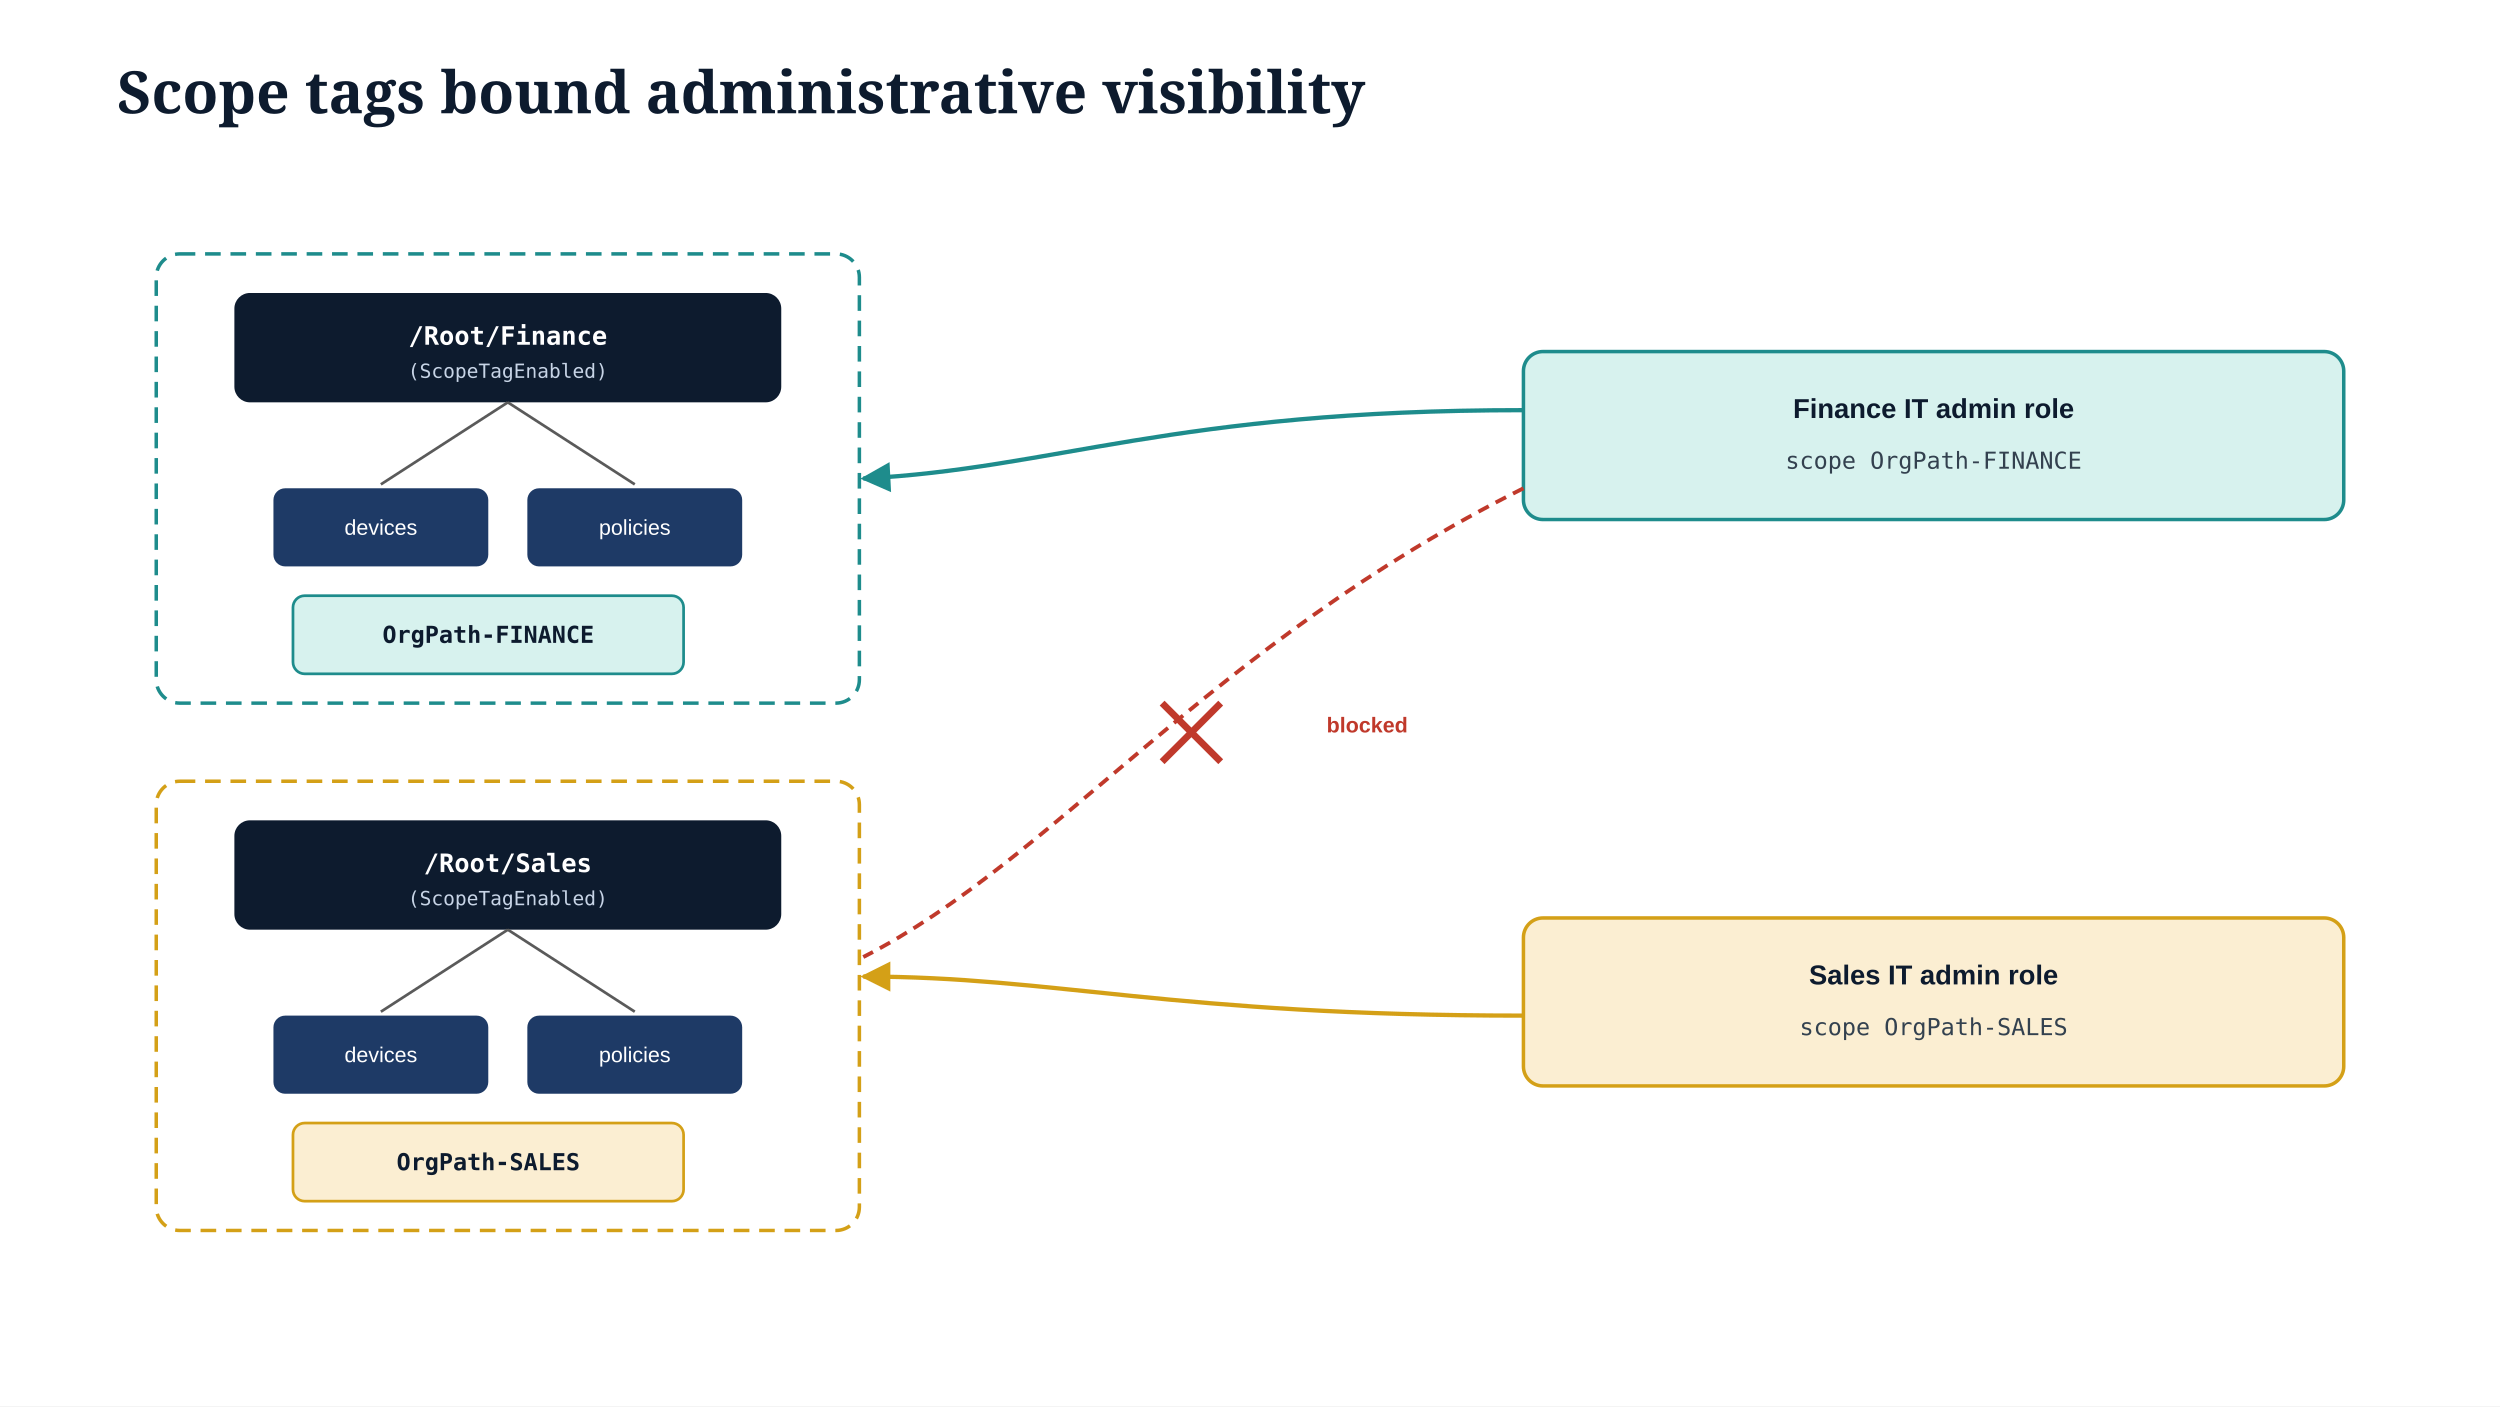
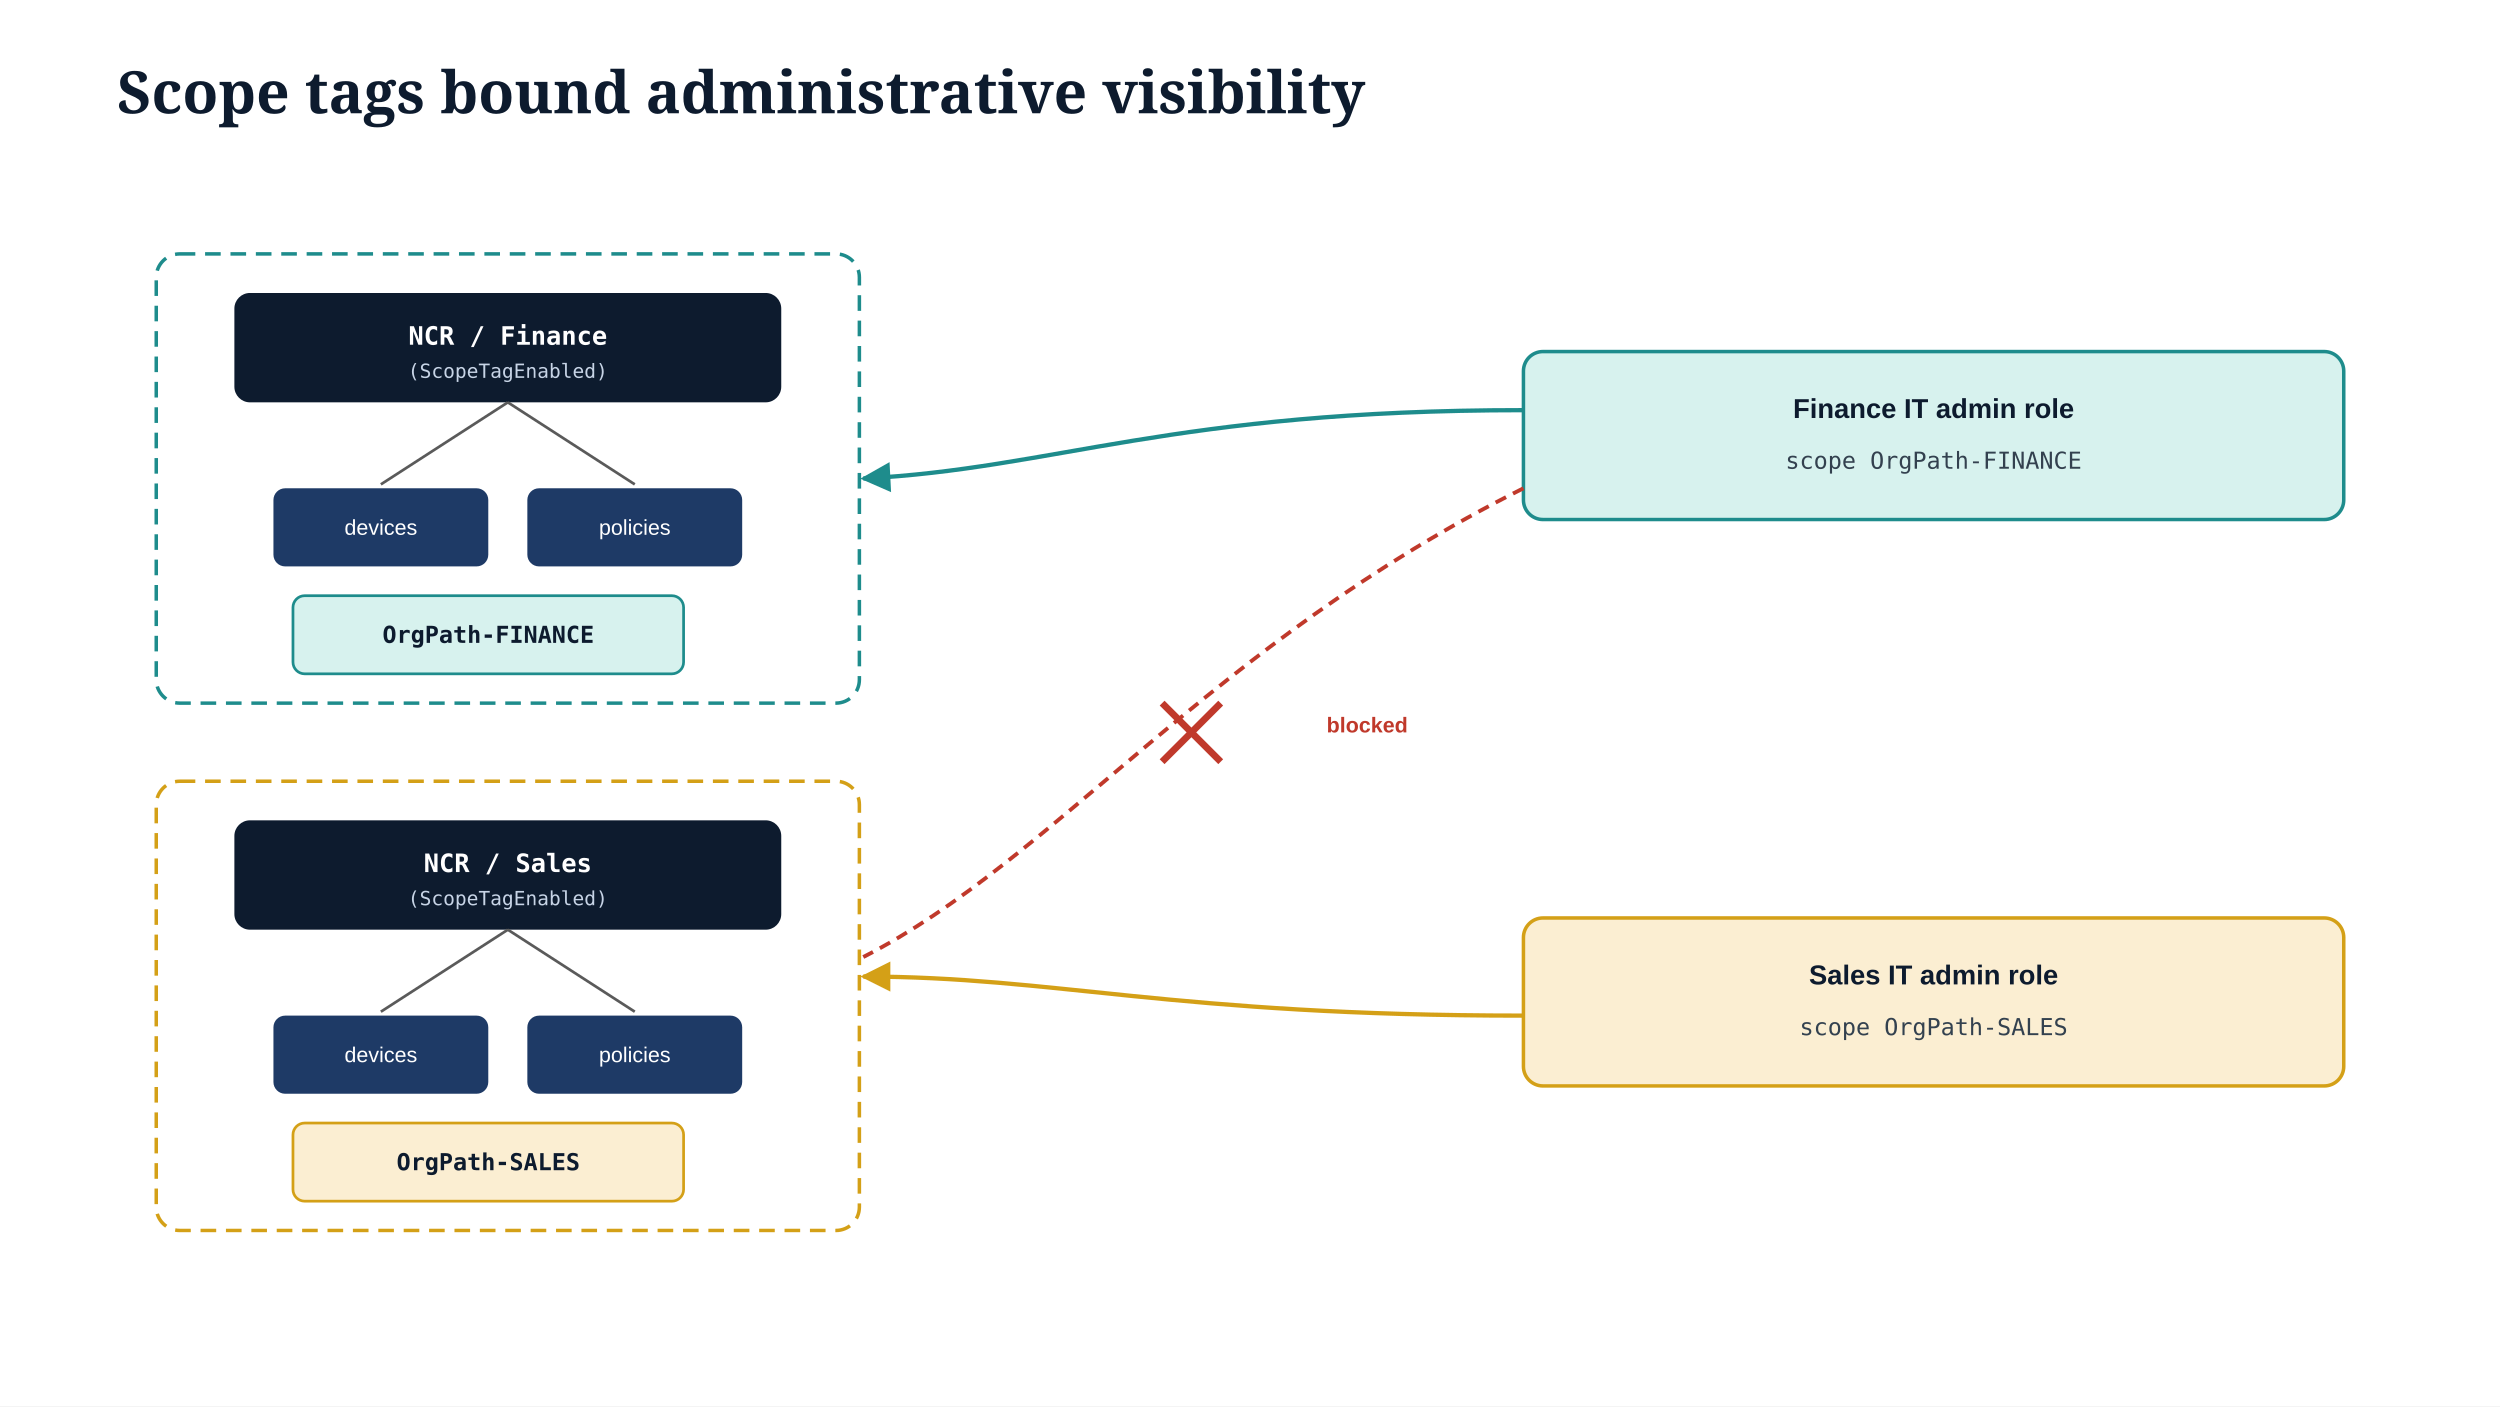
<svg xmlns="http://www.w3.org/2000/svg" viewBox="0 0 1280 720" font-family="Arial, Helvetica, sans-serif">
  <rect x="0" y="0" width="1280" height="720" rx="0" fill="#FFFFFF" />
  <defs>
    <marker id="ar-teal" viewBox="0 0 10 10" refX="9" refY="5" markerWidth="7" markerHeight="7" orient="auto-start-reverse">
      <path d="M0,0 L10,5 L0,10 z" fill="#1E8C8C" />
    </marker>
    <marker id="ar-amber" viewBox="0 0 10 10" refX="9" refY="5" markerWidth="7" markerHeight="7" orient="auto-start-reverse">
      <path d="M0,0 L10,5 L0,10 z" fill="#D4A017" />
    </marker>
    <marker id="ar-grey" viewBox="0 0 10 10" refX="9" refY="5" markerWidth="7" markerHeight="7" orient="auto-start-reverse">
      <path d="M0,0 L10,5 L0,10 z" fill="#5A5A5A" />
    </marker>
  </defs>
  <text x="60" y="58" font-family="Georgia, serif" font-size="30" font-weight="bold" fill="#0D1B2E">Scope tags bound administrative visibility</text>
  <rect x="80" y="130" width="360" height="230" rx="12" fill="none" stroke="#1E8C8C" stroke-width="1.8" stroke-dasharray="8 5" />
  <rect x="120" y="150" width="280" height="56" rx="8" fill="#0D1B2E" />
-   <text x="260" y="172" font-family="Consolas, monospace" font-size="13" font-weight="bold" fill="#FFFFFF" text-anchor="middle" dominant-baseline="central">/Root/Finance</text>
+   <text x="260" y="172" font-family="Consolas, monospace" font-size="13" font-weight="bold" fill="#FFFFFF" text-anchor="middle" dominant-baseline="central">NCR / Finance</text>
  <text x="260" y="190" font-family="Consolas, monospace" font-size="10" fill="#C7D4E6" text-anchor="middle" dominant-baseline="central">(ScopeTagEnabled)</text>
  <rect x="140" y="250" width="110" height="40" rx="6" fill="#1E3A66" />
  <text x="195" y="270" font-family="Arial, Helvetica, sans-serif" font-size="11" fill="#FFFFFF" text-anchor="middle" dominant-baseline="central">devices</text>
  <rect x="270" y="250" width="110" height="40" rx="6" fill="#1E3A66" />
  <text x="325" y="270" font-family="Arial, Helvetica, sans-serif" font-size="11" fill="#FFFFFF" text-anchor="middle" dominant-baseline="central">policies</text>
  <rect x="150" y="305" width="200" height="40" rx="6" fill="#D7F2EE" stroke="#1E8C8C" stroke-width="1.4" />
  <text x="250" y="325" font-family="Consolas, monospace" font-size="12" font-weight="bold" fill="#0D1B2E" text-anchor="middle" dominant-baseline="central">OrgPath-FINANCE</text>
  <line x1="260" y1="206" x2="195" y2="248" stroke="#5A5A5A" stroke-width="1.4" />
  <line x1="260" y1="206" x2="325" y2="248" stroke="#5A5A5A" stroke-width="1.4" />
  <rect x="80" y="400" width="360" height="230" rx="12" fill="none" stroke="#D4A017" stroke-width="1.8" stroke-dasharray="8 5" />
  <rect x="120" y="420" width="280" height="56" rx="8" fill="#0D1B2E" />
-   <text x="260" y="442" font-family="Consolas, monospace" font-size="13" font-weight="bold" fill="#FFFFFF" text-anchor="middle" dominant-baseline="central">/Root/Sales</text>
+   <text x="260" y="442" font-family="Consolas, monospace" font-size="13" font-weight="bold" fill="#FFFFFF" text-anchor="middle" dominant-baseline="central">NCR / Sales</text>
  <text x="260" y="460" font-family="Consolas, monospace" font-size="10" fill="#C7D4E6" text-anchor="middle" dominant-baseline="central">(ScopeTagEnabled)</text>
  <rect x="140" y="520" width="110" height="40" rx="6" fill="#1E3A66" />
  <text x="195" y="540" font-family="Arial, Helvetica, sans-serif" font-size="11" fill="#FFFFFF" text-anchor="middle" dominant-baseline="central">devices</text>
  <rect x="270" y="520" width="110" height="40" rx="6" fill="#1E3A66" />
  <text x="325" y="540" font-family="Arial, Helvetica, sans-serif" font-size="11" fill="#FFFFFF" text-anchor="middle" dominant-baseline="central">policies</text>
  <rect x="150" y="575" width="200" height="40" rx="6" fill="#FBEED2" stroke="#D4A017" stroke-width="1.4" />
  <text x="250" y="595" font-family="Consolas, monospace" font-size="12" font-weight="bold" fill="#0D1B2E" text-anchor="middle" dominant-baseline="central">OrgPath-SALES</text>
  <line x1="260" y1="476" x2="195" y2="518" stroke="#5A5A5A" stroke-width="1.4" />
  <line x1="260" y1="476" x2="325" y2="518" stroke="#5A5A5A" stroke-width="1.4" />
  <rect x="780" y="180" width="420" height="86" rx="10" fill="#D7F2EE" stroke="#1E8C8C" stroke-width="1.8" />
  <text x="990" y="214" font-family="Arial, Helvetica, sans-serif" font-size="14" font-weight="bold" fill="#0D1B2E" text-anchor="middle">Finance IT admin role</text>
  <text x="990" y="240" font-family="Consolas, monospace" font-size="12" fill="#33414F" text-anchor="middle">scope OrgPath-FINANCE</text>
  <rect x="780" y="470" width="420" height="86" rx="10" fill="#FBEED2" stroke="#D4A017" stroke-width="1.8" />
  <text x="990" y="504" font-family="Arial, Helvetica, sans-serif" font-size="14" font-weight="bold" fill="#0D1B2E" text-anchor="middle">Sales IT admin role</text>
  <text x="990" y="530" font-family="Consolas, monospace" font-size="12" fill="#33414F" text-anchor="middle">scope OrgPath-SALES</text>
  <path d="M780,210 C600,210 540,240 442,245" fill="none" stroke="#1E8C8C" stroke-width="2.2" marker-end="url(#ar-teal)" />
  <path d="M780,520 C600,520 540,500 442,500" fill="none" stroke="#D4A017" stroke-width="2.2" marker-end="url(#ar-amber)" />
  <path d="M780,250 C620,330 540,440 442,490" fill="none" stroke="#C0392B" stroke-width="2" stroke-dasharray="6 4" />
  <g stroke="#C0392B" stroke-width="3.5">
    <line x1="595" y1="360" x2="625" y2="390" />
    <line x1="625" y1="360" x2="595" y2="390" />
  </g>
  <text x="700" y="375" font-family="Arial, Helvetica, sans-serif" font-size="11" font-weight="bold" fill="#C0392B" text-anchor="middle">blocked</text>
</svg>
